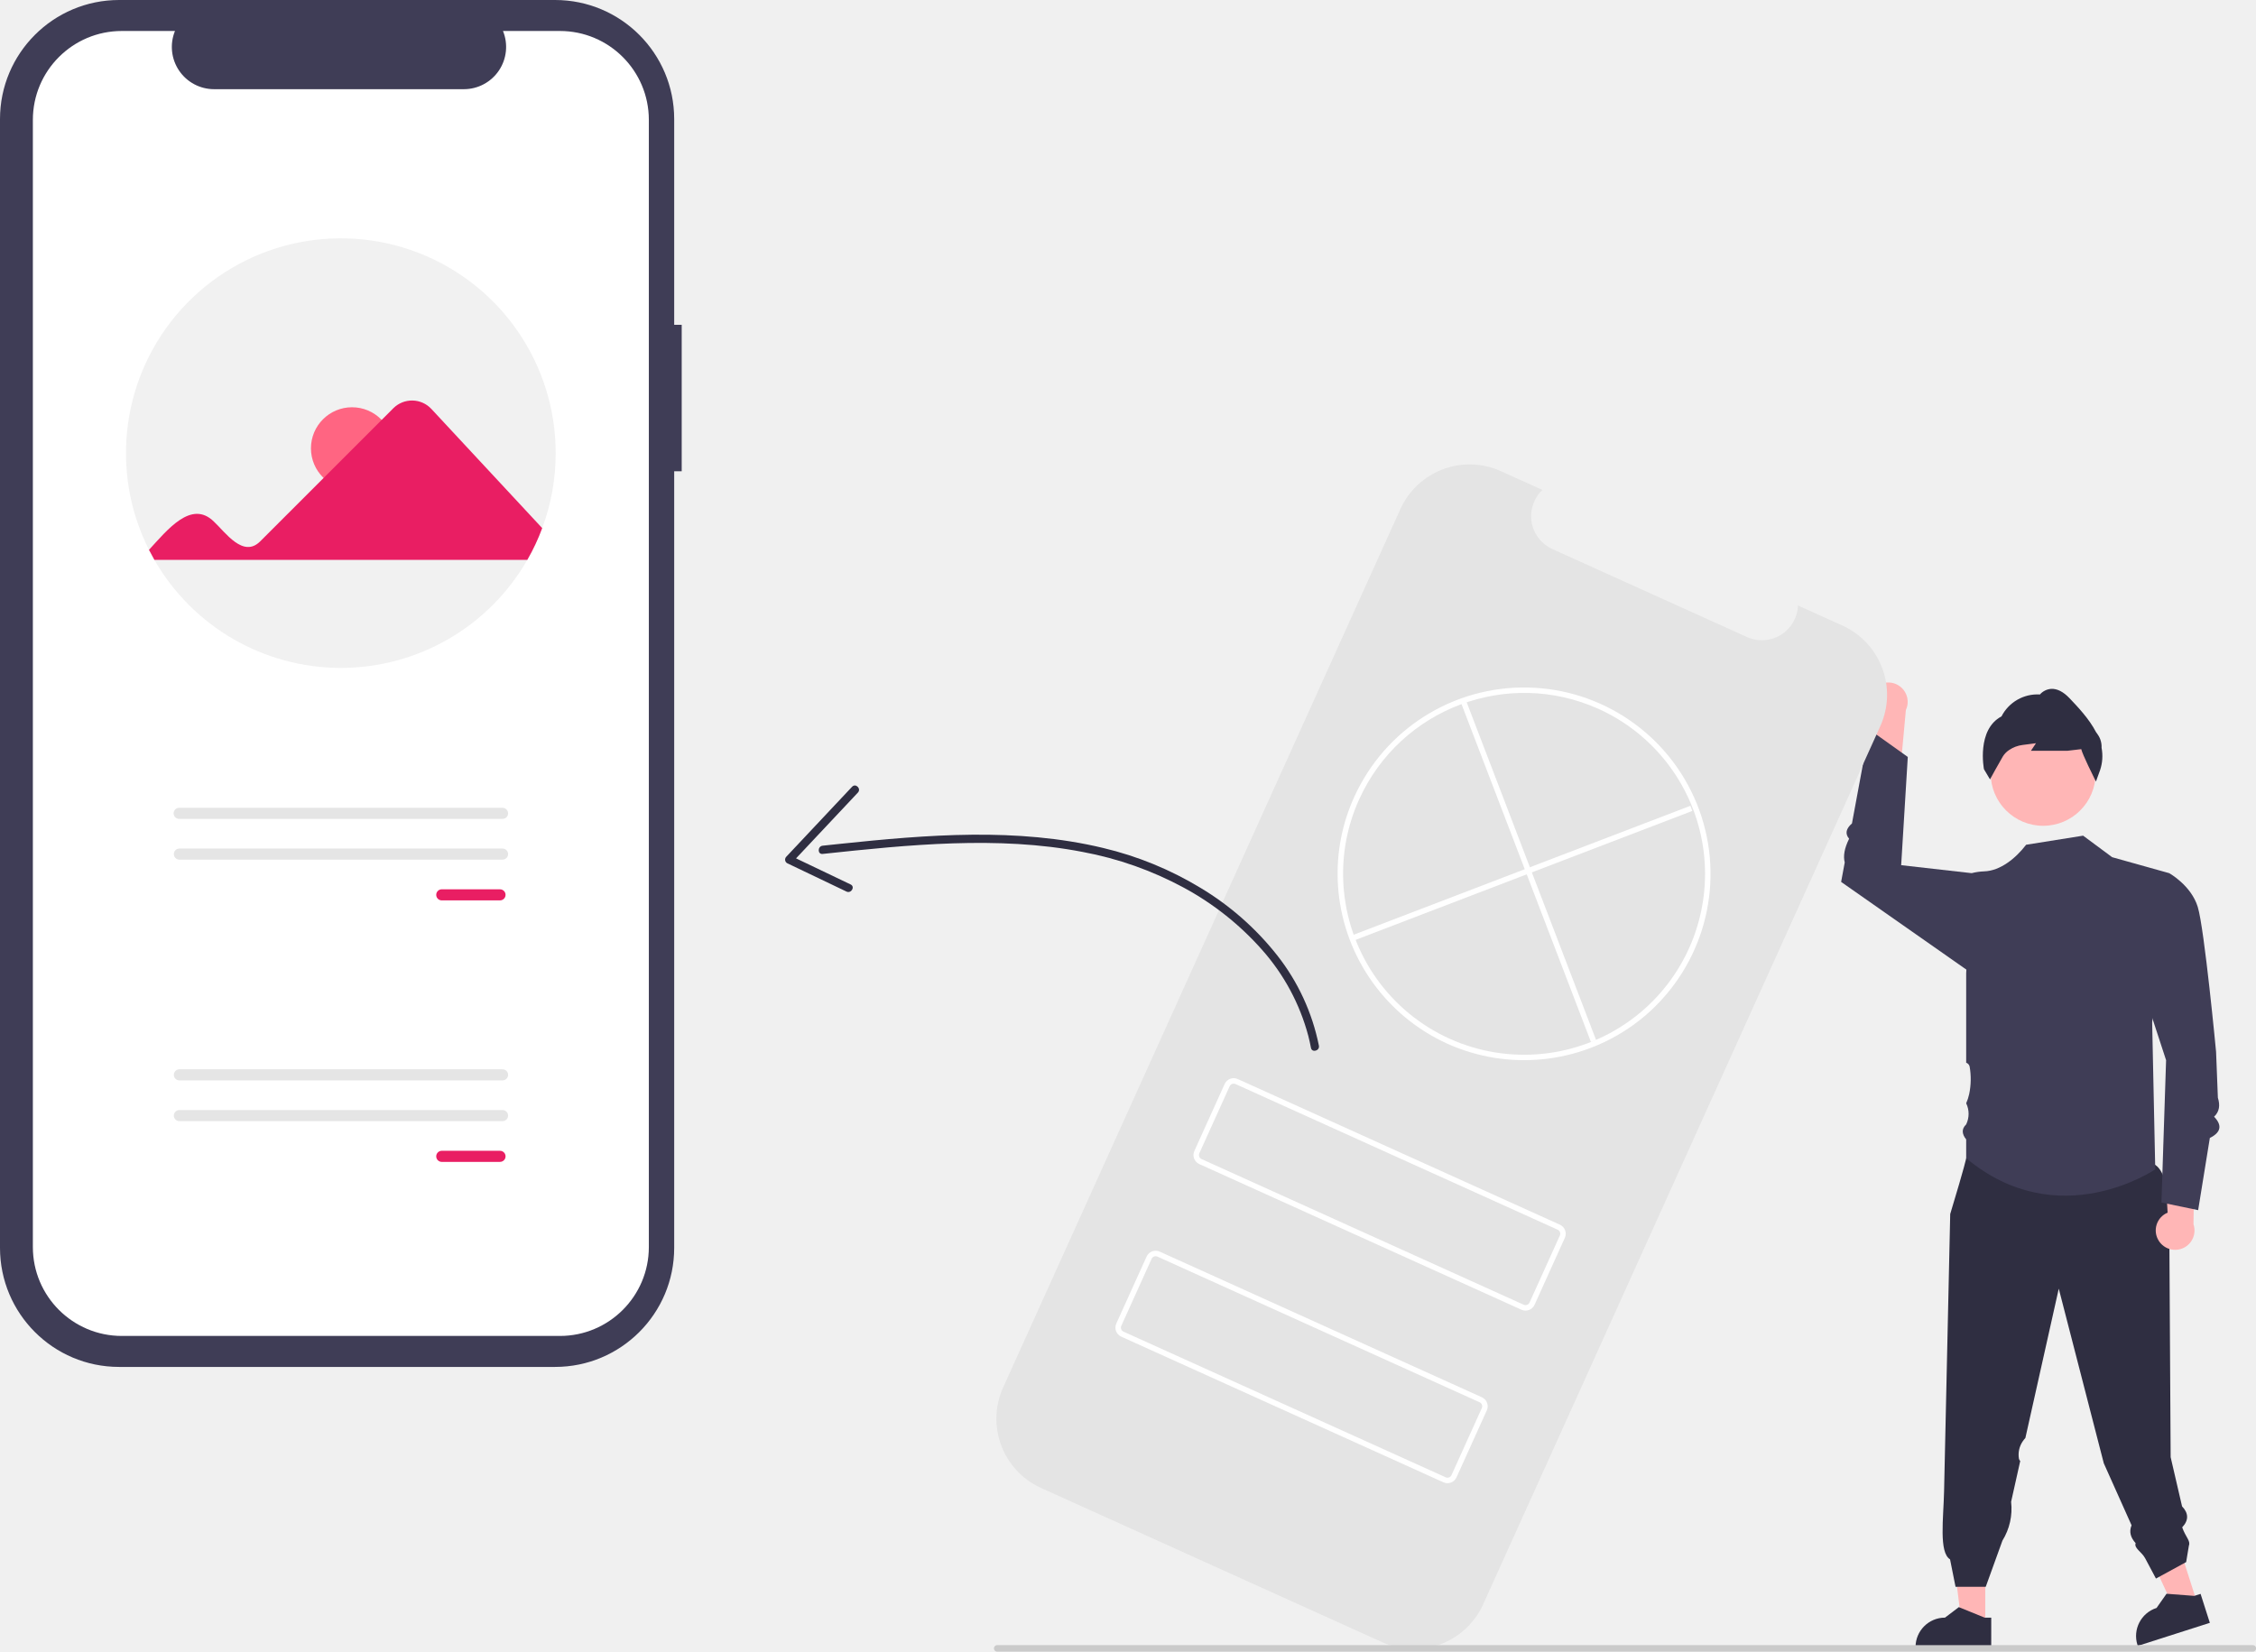
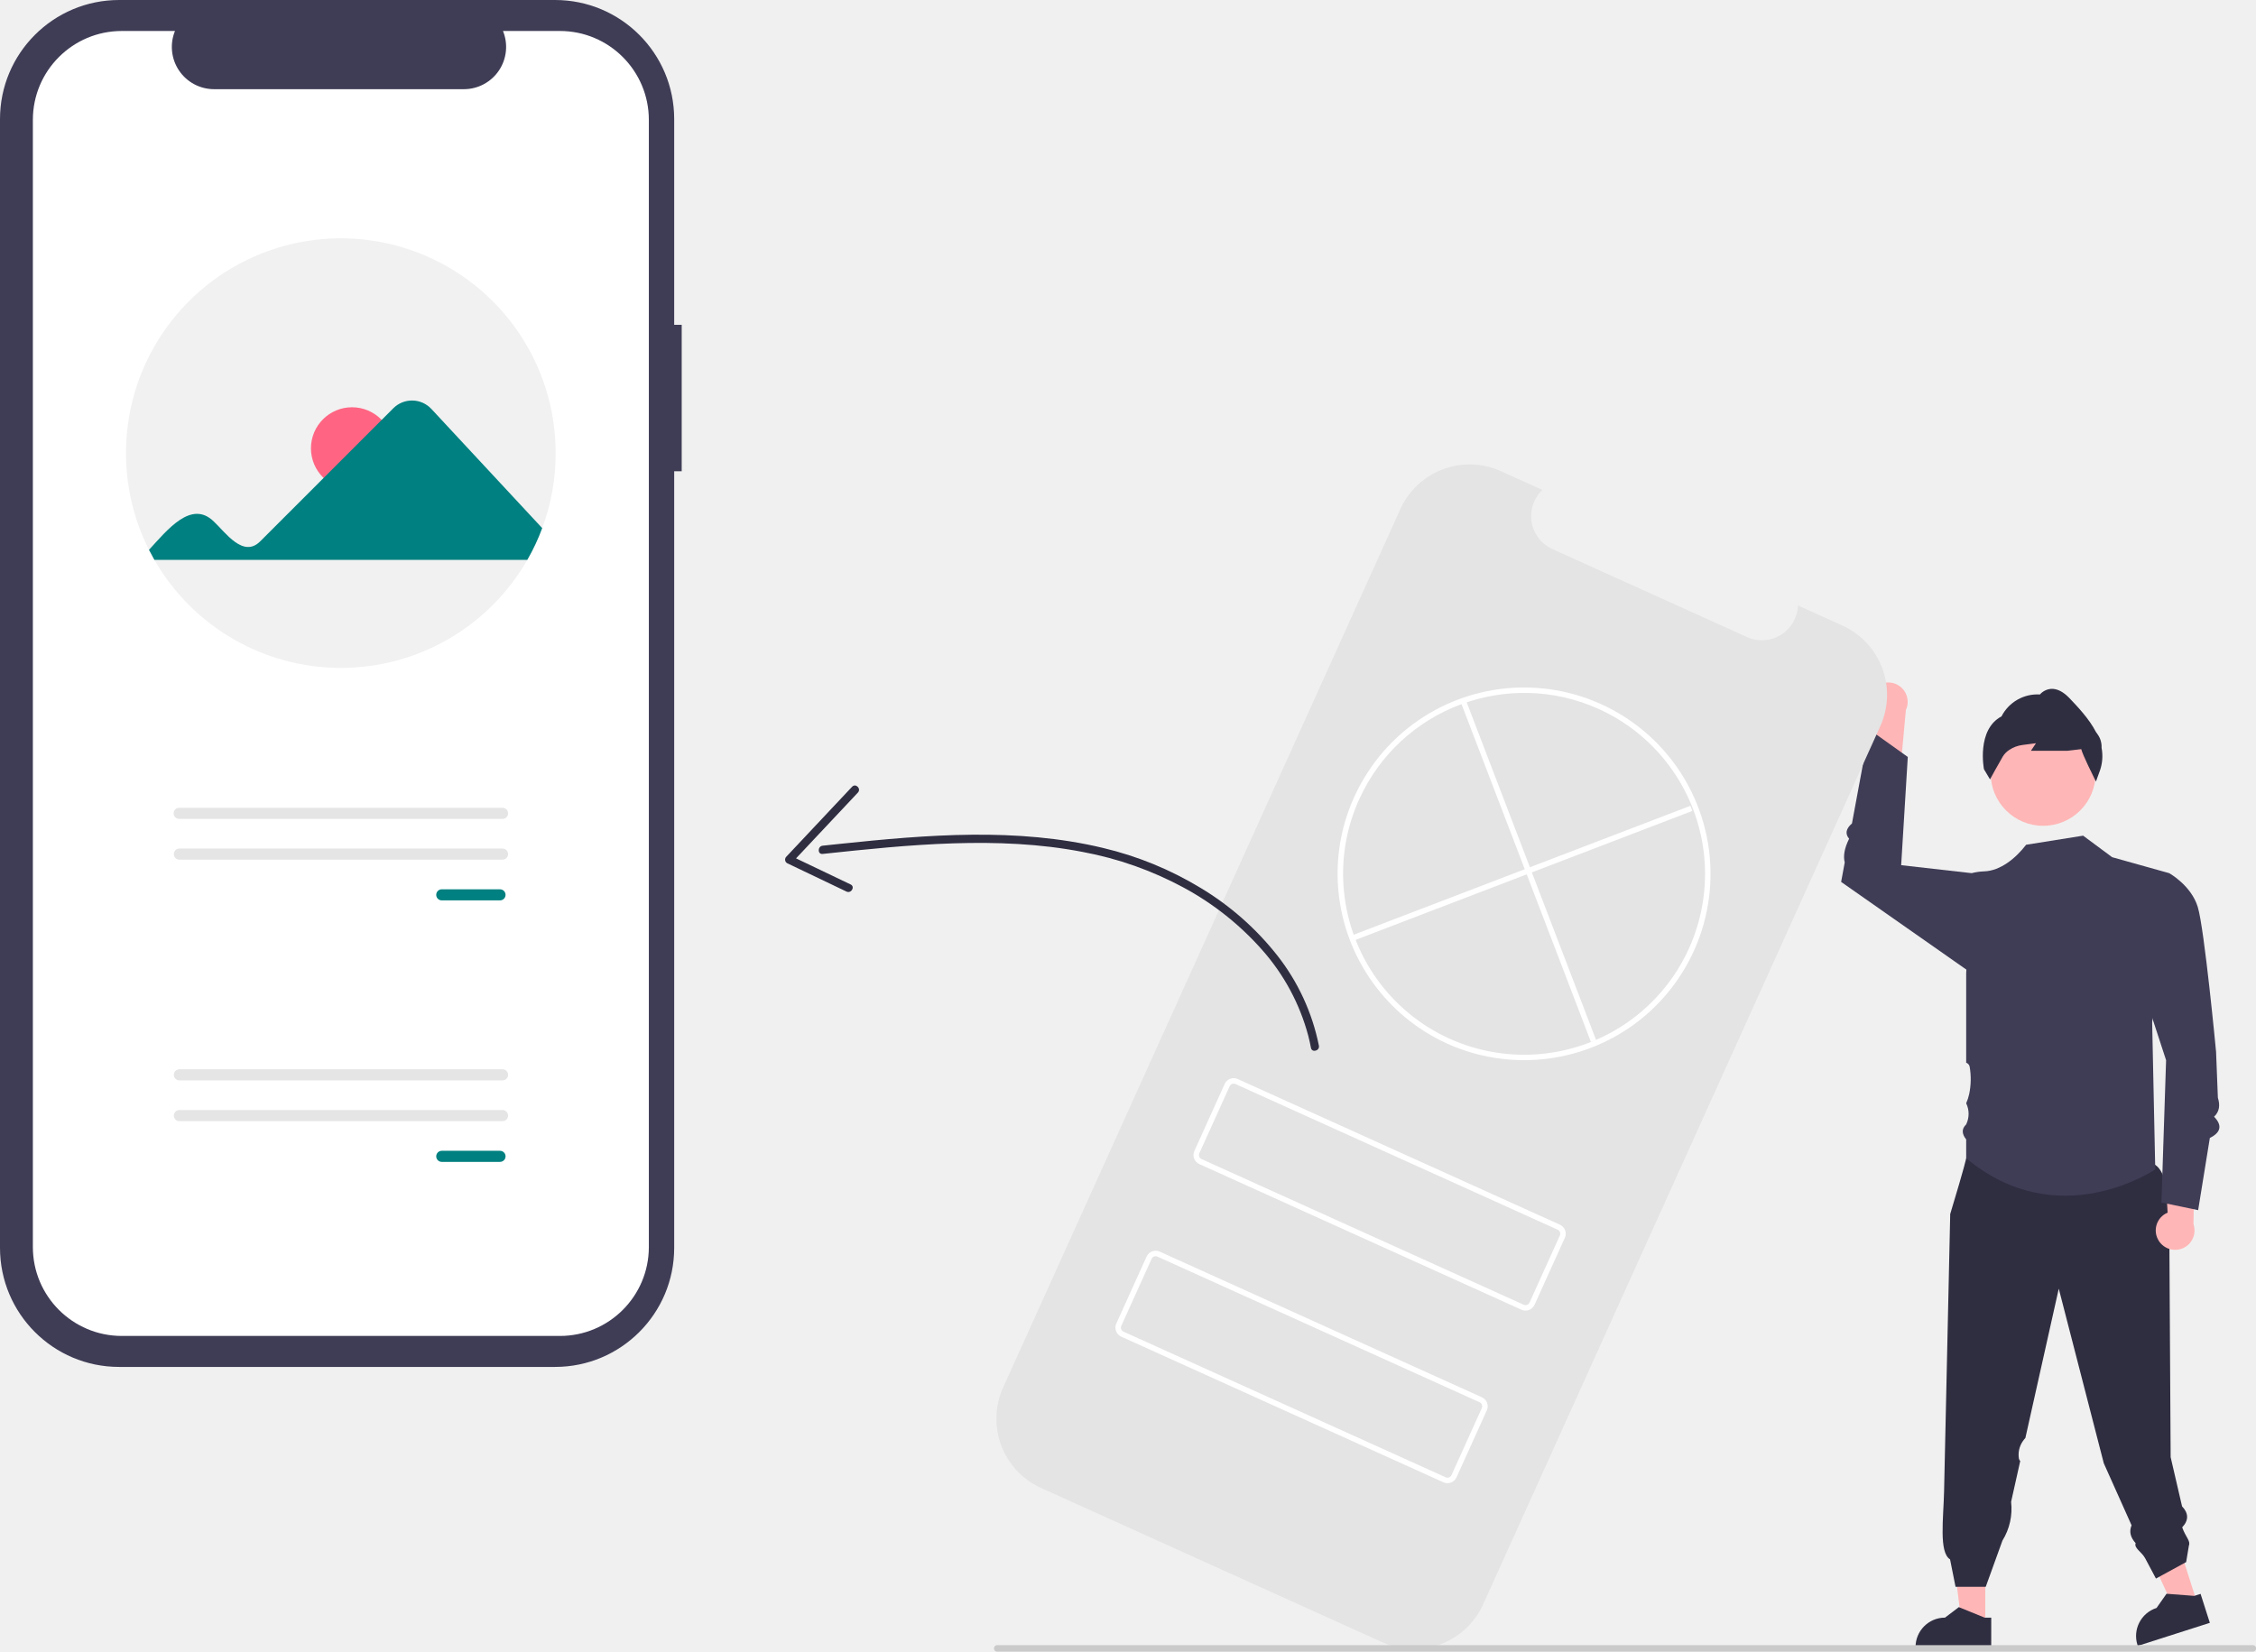
<svg xmlns="http://www.w3.org/2000/svg" data-name="Layer 1" width="821.759" height="601.733" viewBox="0 0 821.759 601.733">
  <polygon points="800.344 584.002 792.2 586.607 778.279 556.436 790.298 552.591 800.344 584.002" fill="#ffb6b6" />
  <path d="M994.066,740.365l-26.258,8.398-.106-.332a10.731,10.731,0,0,1,6.951-13.489l.001-0,3.632-5.173,10.113.777,2.292-.733Z" transform="translate(-189.1205 -149.1335)" fill="#2f2e41" />
  <polygon points="723.134 592.124 714.584 592.124 710.517 559.146 723.135 559.146 723.134 592.124" fill="#ffb6b6" />
  <path d="M914.435,749.546l-27.568-.001v-.349A10.731,10.731,0,0,1,897.597,738.466h.001l5.036-3.82,9.396,3.821,2.407 0Z" transform="translate(-189.1205 -149.1335)" fill="#2f2e41" />
  <path d="M871.418,400.457a7.013,7.013,0,0,0,2.114,10.544l-4.101,24.583,11.838-5.254L883.348,407.792A7.051,7.051,0,0,0,871.418,400.457Z" transform="translate(-189.1205 -149.1335)" fill="#ffb6b6" />
  <path d="M979.343,604.38s1.994-25.97-5.074-30.792c-7.067-4.823-65.34-7.251-65.34-7.251l-3.618,4.758s-.328,2.222-5.815,20.326L897.26,692.474c-.222,9.852-1.939,22.23,2.175,24.761l2,10h11l6.077-16.813a22.107,22.107,0,0,0,3.167-14.162l3.318-14.843a1.797,1.797,0,0,1-.472-.847,8.668,8.668,0,0,1,1.387-6.336,11.176,11.176,0,0,1,.967-1.233l12.158-54.382,16.399,63.614,10.121,22.596c-.995,2.369-.334,4.514,1.479,6.505-.674,1.853,2.239,3.153,3.49,5.548l3.91,7.35,11-6,1-6c.666-1.779-1.125-2.959-2.445-6.654,2.462-2.615,2.329-5.162-.045-7.65l-4.158-17.931-.048-8.22-.052-8.786Z" transform="translate(-189.1205 -149.1335)" fill="#2f2e41" />
  <circle cx="744.229" cy="281.745" r="19.109" fill="#ffb6b6" />
  <path d="M952.574,433.87l-.316-.631c-.488-.976-4.529-9.09-5.036-11.176l-5.085.598-13.242.002,1.84-2.76-4.865.635a11.165,11.165,0,0,0-4.957,1.868,7.595,7.595,0,0,0-2.249,2.318c-1.738,2.976-4.393,7.843-4.419,7.892l-.254.466-2.206-3.711c-.029-.144-2.763-14.405,6.387-19.241a14.726,14.726,0,0,1,13.998-7.989,6.026,6.026,0,0,1,4.097-2.037c2.171-.113,4.424,1.027,6.686,3.403,3.006,3.156,7.122,7.478,9.612,12.277l.687.98a7.723,7.723,0,0,1,1.374,4.795,16.008,16.008,0,0,1-.546,8.166Z" transform="translate(-189.1205 -149.1335)" fill="#2f2e41" />
  <path d="M979.254,467.243l-20.771-5.816-10.574-7.844-20.771,3.314-.09.117c-3.637,4.724-9.243,9.391-15.202,9.577a20.867,20.867,0,0,0-4.542.652L905.311,503.703v32.598a1.912,1.912,0,0,1,1.255,1.393,26.476,26.476,0,0,1-.163,10.03,16.773,16.773,0,0,1-1.092,3.35,8.844,8.844,0,0,1,0,7.697c-1.775,1.693-1.546,3.537,0,5.48v6.845c33.713,28.128,68.871,4.043,68.871,4.043l-1.128-53.541Z" transform="translate(-189.1205 -149.1335)" fill="#3f3d56" />
  <path d="M911.964,472.251l-4.659-5.008-25.673-2.908,2.409-39.431-13.997-9.985L863.706,449.135c-2.18,1.886-2.584,3.743-1.032,5.569-1.745,3.49-2.194,6.328-1.601,8.641l-1.312,7.084,47.503,33.273Z" transform="translate(-189.1205 -149.1335)" fill="#3f3d56" />
  <path d="M975.464,601.181a7.013,7.013,0,0,1,3.223-10.26l-1.463-24.88,11.212,6.483-.329,22.632a7.051,7.051,0,0,1-12.642,6.024Z" transform="translate(-189.1205 -149.1335)" fill="#ffb6b6" />
  <path d="M971.451,473.465l7.803-6.222s7.979,4.401,10.407,12.292,6.677,52.81,6.677,52.81l.655,16.725c.839,2.653.62,5.019-1.381,6.905,3.007,3.11,2.558,5.7-1.548,7.741l-4.259,26.295-13.369-2.775,1.692-51.855L967.202,501.994Z" transform="translate(-189.1205 -149.1335)" fill="#3f3d56" />
  <path d="M437.435,267.476h-2.736V192.518a43.384,43.384,0,0,0-43.384-43.384H232.505a43.384,43.384,0,0,0-43.384,43.384V603.747a43.384,43.384,0,0,0,43.384,43.384H391.315a43.384,43.384,0,0,0,43.384-43.384V320.833h2.736Z" transform="translate(-189.1205 -149.1335)" fill="#3f3d56" />
  <path d="M393.066,160.421h-20.73a15.393,15.393,0,0,1-14.251,21.206H267.104a15.393,15.393,0,0,1-14.251-21.206H233.49a32.399,32.399,0,0,0-32.399,32.399V603.446a32.399,32.399,0,0,0,32.399,32.399H393.066a32.399,32.399,0,0,0,32.399-32.399h0V192.819A32.399,32.399,0,0,0,393.066,160.421Z" transform="translate(-189.1205 -149.1335)" fill="#fff" />
  <path d="M391.531,314.215a77.915,77.915,0,0,1-4.911,27.322,75.776,75.776,0,0,1-5.427,11.572,78.277,78.277,0,0,1-135.83,0q-1.041-1.804-1.974-3.662A78.26,78.26,0,1,1,391.531,314.215Z" transform="translate(-189.1205 -149.1335)" fill="#f1f1f1" />
  <circle cx="128.226" cy="163.332" r="14.96" fill="#ff6582" />
-   <path d="M243.389,349.447c6.591-7.123,15.403-18.433,23.668-10.261,4.148,3.855,10.639,13.406,16.853,7.162l48.522-48.522a9.633,9.633,0,0,1,13.777.247l40.412,43.465a75.799,75.799,0,0,1-5.427,11.572h-135.83Z" transform="translate(-189.1205 -149.1335)" fill="#e91e63" />
-   <path id="a69ed34c-3aa3-4521-988a-f33ab8935c86-41" data-name="Path 680" d="M349.995,473.123a2.022,2.022,0,0,0,0,4.043H371.209a2.022,2.022,0,1,0,0-4.043Z" transform="translate(-189.1205 -149.1335)" fill="#e91e63" />
+   <path d="M243.389,349.447c6.591-7.123,15.403-18.433,23.668-10.261,4.148,3.855,10.639,13.406,16.853,7.162l48.522-48.522a9.633,9.633,0,0,1,13.777.247l40.412,43.465a75.799,75.799,0,0,1-5.427,11.572h-135.83Z" transform="translate(-189.1205 -149.1335)" fill="#008080" />
+   <path id="a69ed34c-3aa3-4521-988a-f33ab8935c86-41" data-name="Path 680" d="M349.995,473.123a2.022,2.022,0,0,0,0,4.043H371.209a2.022,2.022,0,1,0,0-4.043Z" transform="translate(-189.1205 -149.1335)" fill="#008080" />
  <path id="a82b6965-e745-4a79-ac21-2b08adebfabf-42" data-name="Path 680" d="M254.419,443.43a2.022,2.022,0,1,0,0,4.043H372.137a2.022,2.022,0,1,0,0-4.043Z" transform="translate(-189.1205 -149.1335)" fill="#e5e5e5" />
  <path id="a01cc774-2c01-4baa-ba73-f6c316fae153-43" data-name="Path 680" d="M254.419,458.277a2.022,2.022,0,0,0,0,4.043H372.137a2.022,2.022,0,1,0,0-4.043Z" transform="translate(-189.1205 -149.1335)" fill="#e5e5e5" />
-   <path id="f6ecfbd0-b722-47f2-8687-80b685eaa1e2-44" data-name="Path 680" d="M349.995,568.39a2.022,2.022,0,0,0,0,4.043H371.209a2.022,2.022,0,1,0,0-4.043Z" transform="translate(-189.1205 -149.1335)" fill="#e91e63" />
+   <path id="f6ecfbd0-b722-47f2-8687-80b685eaa1e2-44" data-name="Path 680" d="M349.995,568.39a2.022,2.022,0,0,0,0,4.043H371.209a2.022,2.022,0,1,0,0-4.043Z" transform="translate(-189.1205 -149.1335)" fill="#008080" />
  <path id="beaff243-1f9b-420c-bc28-f0641d12fad8-45" data-name="Path 680" d="M254.419,538.697a2.022,2.022,0,0,0,0,4.043H372.137a2.022,2.022,0,1,0,0-4.043Z" transform="translate(-189.1205 -149.1335)" fill="#e5e5e5" />
  <path id="a8605179-8b03-4e4a-93a2-1a820418a8d0-46" data-name="Path 680" d="M254.419,553.543a2.022,2.022,0,0,0,0,4.043H372.137a2.022,2.022,0,1,0,0-4.043Z" transform="translate(-189.1205 -149.1335)" fill="#e5e5e5" />
  <path d="M860.2,377.02l-16.153-7.304a13.163,13.163,0,0,1-18.576,11.502l-70.891-32.055a13.163,13.163,0,0,1-3.633-21.545l-15.087-6.822a27.706,27.706,0,0,0-36.66,13.83L554.526,654.585a27.706,27.706,0,0,0,13.83,36.66l0,0,124.34,56.223a27.706,27.706,0,0,0,36.66-13.83h0L874.03,413.68A27.706,27.706,0,0,0,860.2,377.02Z" transform="translate(-189.1205 -149.1335)" fill="#e4e4e4" />
  <path d="M716.298,529.367a68.129,68.129,0,0,1-39.633-55.408c-.117-1.18-.201-2.394-.251-3.604a67.161,67.161,0,0,1,5.983-30.852,67.918,67.918,0,1,1,110.116,75.817,66.011,66.011,0,0,1-8.432,7.212A68.135,68.135,0,0,1,716.298,529.367ZM771.439,407.419A65.993,65.993,0,0,0,684.219,440.327a65.182,65.182,0,0,0-5.807,29.944c.049,1.174.13,2.349.243,3.494a65.939,65.939,0,0,0,104.257,47.144,64.013,64.013,0,0,0,8.179-6.996,65.947,65.947,0,0,0-19.652-106.495Z" transform="translate(-189.1205 -149.1335)" fill="#fff" />
  <rect x="744.82" y="399.969" width="2" height="132.847" transform="translate(-306.605 148.5145) rotate(-20.95967)" fill="#fff" />
  <rect x="676.75" y="466.391" width="132.847" height="2" transform="translate(-307.1255 147.5749) rotate(-20.95574)" fill="#fff" />
  <path d="M743.321,626.295,625.966,573.23a3.607,3.607,0,0,1-1.798-4.767l11.04-24.415a3.607,3.607,0,0,1,4.767-1.798l117.356,53.065a3.607,3.607,0,0,1,1.798,4.767l-11.04,24.415A3.607,3.607,0,0,1,743.321,626.295ZM639.15,544.072a1.604,1.604,0,0,0-2.12.8l-11.04,24.415a1.604,1.604,0,0,0,.8,2.12L744.145,624.472a1.604,1.604,0,0,0,2.12-.8l11.04-24.415a1.604,1.604,0,0,0-.8-2.12Z" transform="translate(-189.1205 -149.1335)" fill="#fff" />
  <path d="M714.893,689.166,597.537,636.101a3.607,3.607,0,0,1-1.798-4.767l11.04-24.415a3.607,3.607,0,0,1,4.767-1.798l117.356,53.065a3.607,3.607,0,0,1,1.798,4.767l-11.04,24.415A3.607,3.607,0,0,1,714.893,689.166ZM610.721,606.944a1.604,1.604,0,0,0-2.12.8l-11.04,24.415a1.604,1.604,0,0,0,.8,2.12L715.717,687.344a1.604,1.604,0,0,0,2.12-.8l11.04-24.415a1.604,1.604,0,0,0-.8-2.12Z" transform="translate(-189.1205 -149.1335)" fill="#fff" />
  <path d="M669.536,530.084a78.003,78.003,0,0,0-15.216-32.934,103.13,103.13,0,0,0-27.813-24.497,123.332,123.332,0,0,0-35.607-14.599c-15.61-3.75-31.731-4.972-47.752-4.818-16.136.155-32.221,1.667-48.258,3.351q-3.058.321-6.114.649c-1.9.203-1.921,3.205,0,3,15.8-1.687,31.624-3.345,47.515-3.855,15.761-.506,31.64.114,47.151,3.122A125.78,125.78,0,0,1,620.376,472.561a104.418,104.418,0,0,1,28.52,22.682A77.123,77.123,0,0,1,665.663,526.473c.374,1.459.697,2.929.98,4.408.363,1.894,3.255,1.092,2.893-.798Z" transform="translate(-189.1205 -149.1335)" fill="#2f2e41" />
  <path d="M499.49,435.767l-23.962,25.488a1.514,1.514,0,0,0,.304,2.356l21.618,10.334c1.733.829,3.257-1.757,1.514-2.59l-21.618-10.334.304,2.356,23.962-25.488c1.322-1.406-.796-3.532-2.121-2.121Z" transform="translate(-189.1205 -149.1335)" fill="#2f2e41" />
  <path d="M1009.689,750.867h-457.294a1.191,1.191,0,1,1,0-2.381h457.294a1.191,1.191,0,1,1,0,2.381Z" transform="translate(-189.1205 -149.1335)" fill="#cacaca" />
</svg>
